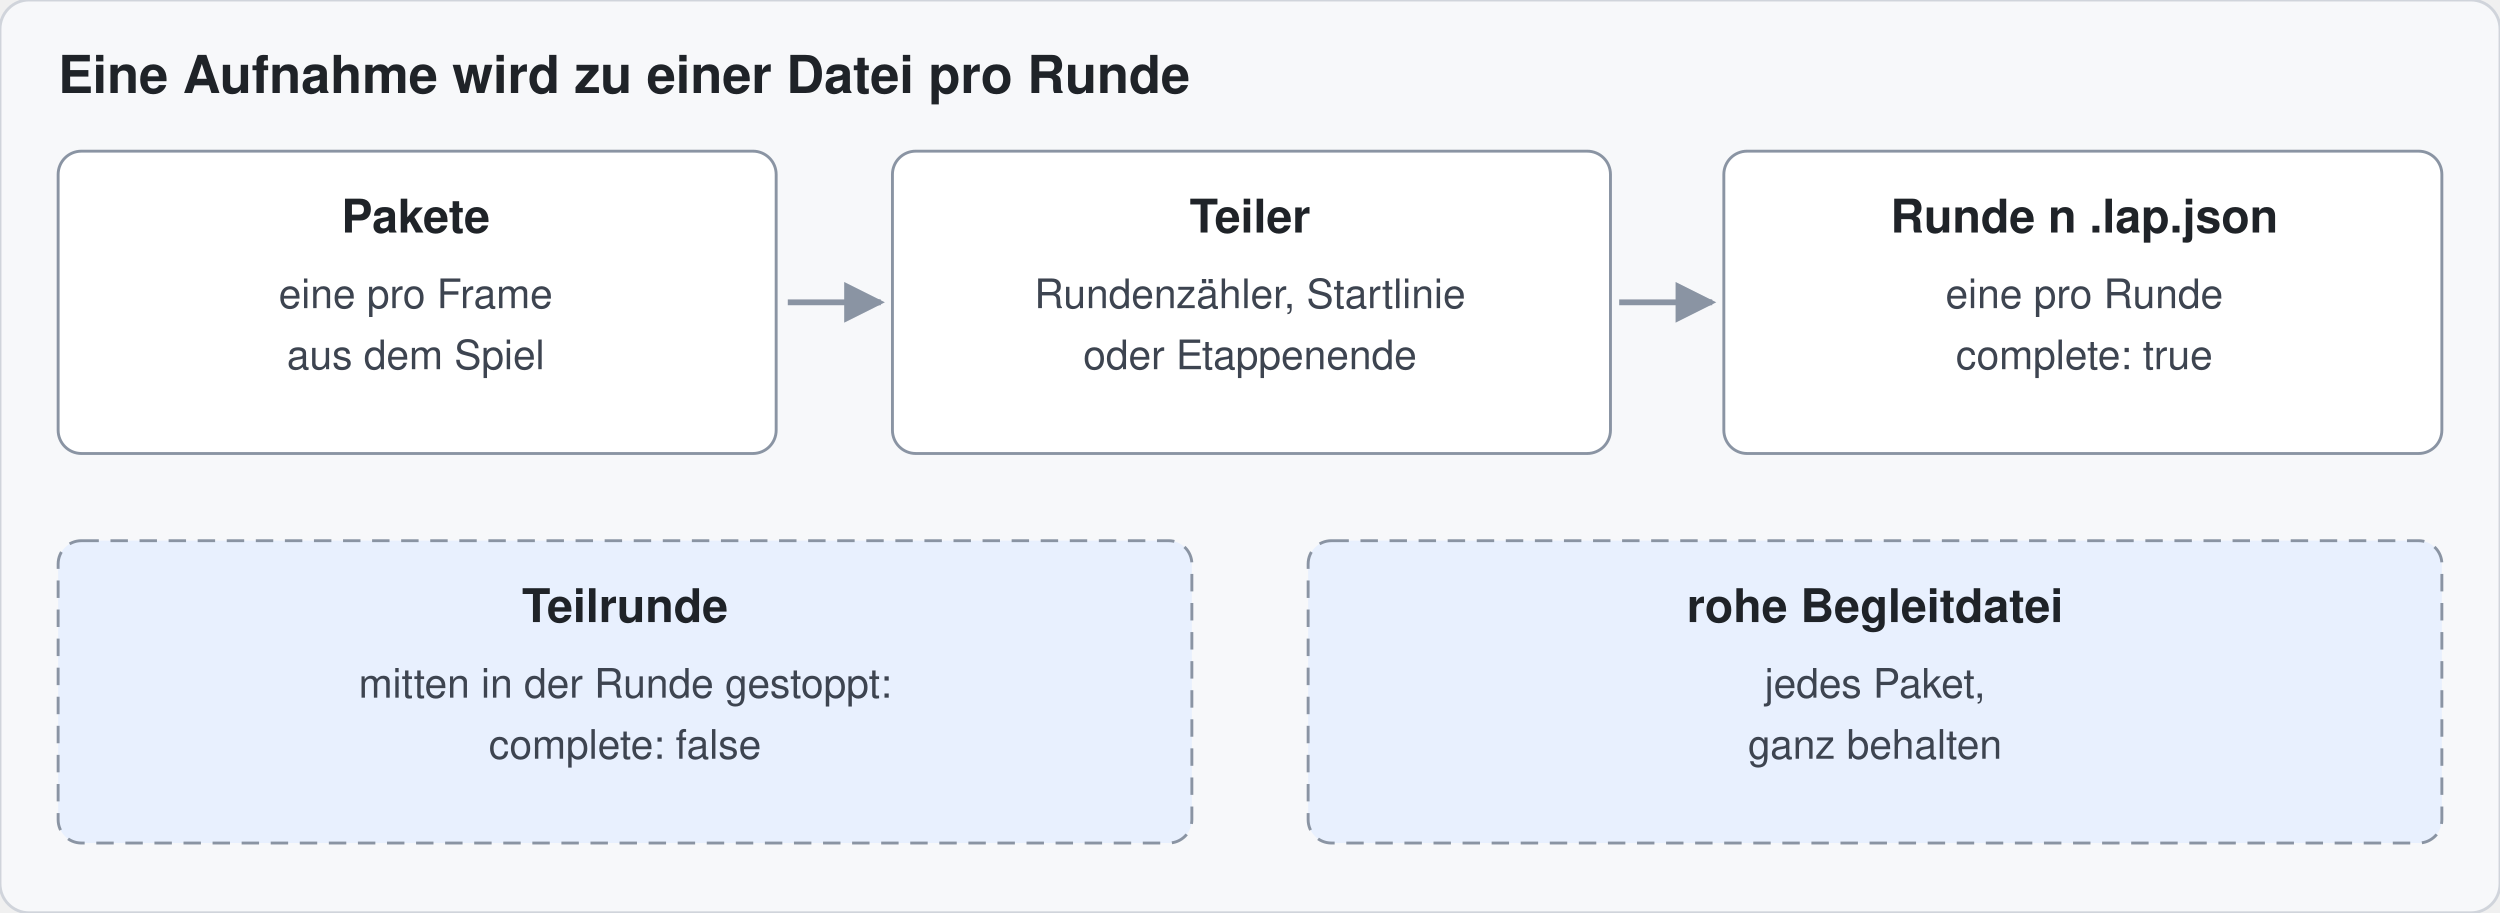
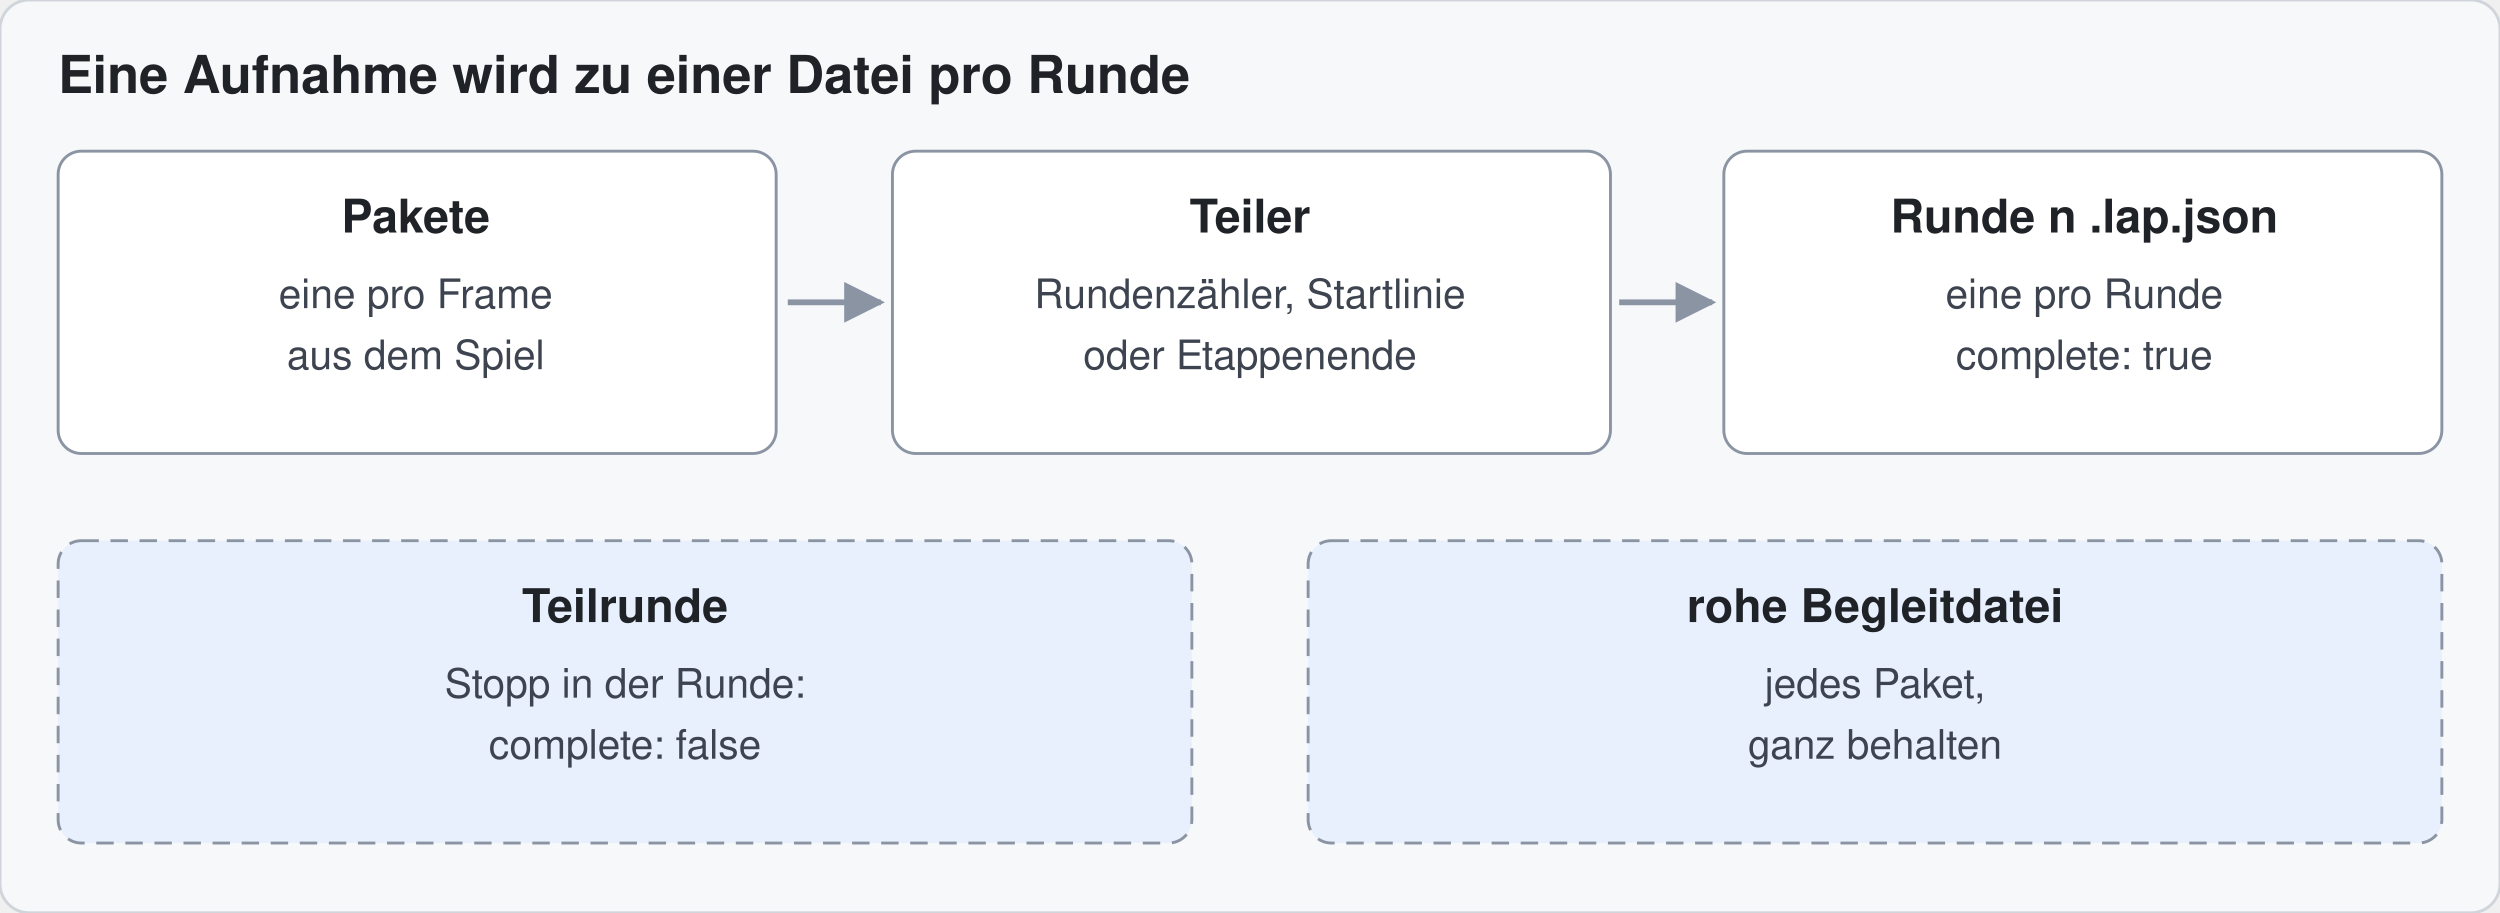
<svg xmlns="http://www.w3.org/2000/svg" width="860" height="314" viewBox="0 0 860 314" role="img" aria-label="A recording becomes one file per lap">
  <rect width="860" height="314" rx="10" fill="#f7f8fa" stroke="#d0d4db" />
  <defs>
    <marker id="a" viewBox="0 0 10 10" refX="9" refY="5" markerWidth="7" markerHeight="7" orient="auto-start-reverse">
      <path d="M0,0 L10,5 L0,10 z" fill="#8a94a3" />
    </marker>
  </defs>
  <text x="20" y="32" font-family="Segoe UI,Helvetica,Arial,sans-serif" font-size="18" font-weight="600" fill="#1f2328" text-anchor="start">Eine Aufnahme wird zu einer Datei pro Runde</text>
  <rect x="20" y="52" width="247" height="104" rx="8" fill="#ffffff" stroke="#8a94a3" />
  <text x="143" y="80" font-family="Segoe UI,Helvetica,Arial,sans-serif" font-size="16" font-weight="600" fill="#1f2328" text-anchor="middle">Pakete</text>
  <text x="143" y="106" font-family="Segoe UI,Helvetica,Arial,sans-serif" font-size="14" font-weight="400" fill="#3d4450" text-anchor="middle">eine pro Frame</text>
  <text x="143" y="127" font-family="Segoe UI,Helvetica,Arial,sans-serif" font-size="14" font-weight="400" fill="#3d4450" text-anchor="middle">aus dem Spiel</text>
  <rect x="307" y="52" width="247" height="104" rx="8" fill="#ffffff" stroke="#8a94a3" />
  <text x="430" y="80" font-family="Segoe UI,Helvetica,Arial,sans-serif" font-size="16" font-weight="600" fill="#1f2328" text-anchor="middle">Teiler</text>
  <text x="430" y="106" font-family="Segoe UI,Helvetica,Arial,sans-serif" font-size="14" font-weight="400" fill="#3d4450" text-anchor="middle">Rundenzähler, Startlinie</text>
  <text x="430" y="127" font-family="Segoe UI,Helvetica,Arial,sans-serif" font-size="14" font-weight="400" fill="#3d4450" text-anchor="middle">oder Etappenende</text>
  <rect x="593" y="52" width="247" height="104" rx="8" fill="#ffffff" stroke="#8a94a3" />
  <text x="717" y="80" font-family="Segoe UI,Helvetica,Arial,sans-serif" font-size="16" font-weight="600" fill="#1f2328" text-anchor="middle">Runde n .lap.json</text>
  <text x="717" y="106" font-family="Segoe UI,Helvetica,Arial,sans-serif" font-size="14" font-weight="400" fill="#3d4450" text-anchor="middle">eine pro Runde</text>
  <text x="717" y="127" font-family="Segoe UI,Helvetica,Arial,sans-serif" font-size="14" font-weight="400" fill="#3d4450" text-anchor="middle">complete: true</text>
  <line x1="271" y1="104.0" x2="303" y2="104.0" stroke="#8a94a3" stroke-width="2" marker-end="url(#a)" />
  <line x1="557" y1="104.0" x2="589" y2="104.0" stroke="#8a94a3" stroke-width="2" marker-end="url(#a)" />
  <rect x="20" y="186" width="390" height="104" rx="8" fill="#e8f0fe" stroke="#8a94a3" stroke-dasharray="6 4" />
  <text x="215" y="214" font-family="Segoe UI,Helvetica,Arial,sans-serif" font-size="16" font-weight="600" fill="#1f2328" text-anchor="middle">Teilrunde</text>
-   <text x="215" y="240" font-family="Segoe UI,Helvetica,Arial,sans-serif" font-size="14" font-weight="400" fill="#3d4450" text-anchor="middle">mitten in der Runde gestoppt:</text>
+   <text x="215" y="240" font-family="Segoe UI,Helvetica,Arial,sans-serif" font-size="14" font-weight="400" fill="#3d4450" text-anchor="middle">Stopp in der Runde:</text>
  <text x="215" y="261" font-family="Segoe UI,Helvetica,Arial,sans-serif" font-size="14" font-weight="400" fill="#3d4450" text-anchor="middle">complete: false</text>
  <rect x="450" y="186" width="390" height="104" rx="8" fill="#e8f0fe" stroke="#8a94a3" stroke-dasharray="6 4" />
  <text x="645" y="214" font-family="Segoe UI,Helvetica,Arial,sans-serif" font-size="16" font-weight="600" fill="#1f2328" text-anchor="middle">rohe Begleitdatei</text>
  <text x="645" y="240" font-family="Segoe UI,Helvetica,Arial,sans-serif" font-size="14" font-weight="400" fill="#3d4450" text-anchor="middle">jedes Paket,</text>
  <text x="645" y="261" font-family="Segoe UI,Helvetica,Arial,sans-serif" font-size="14" font-weight="400" fill="#3d4450" text-anchor="middle">ganz behalten</text>
</svg>
